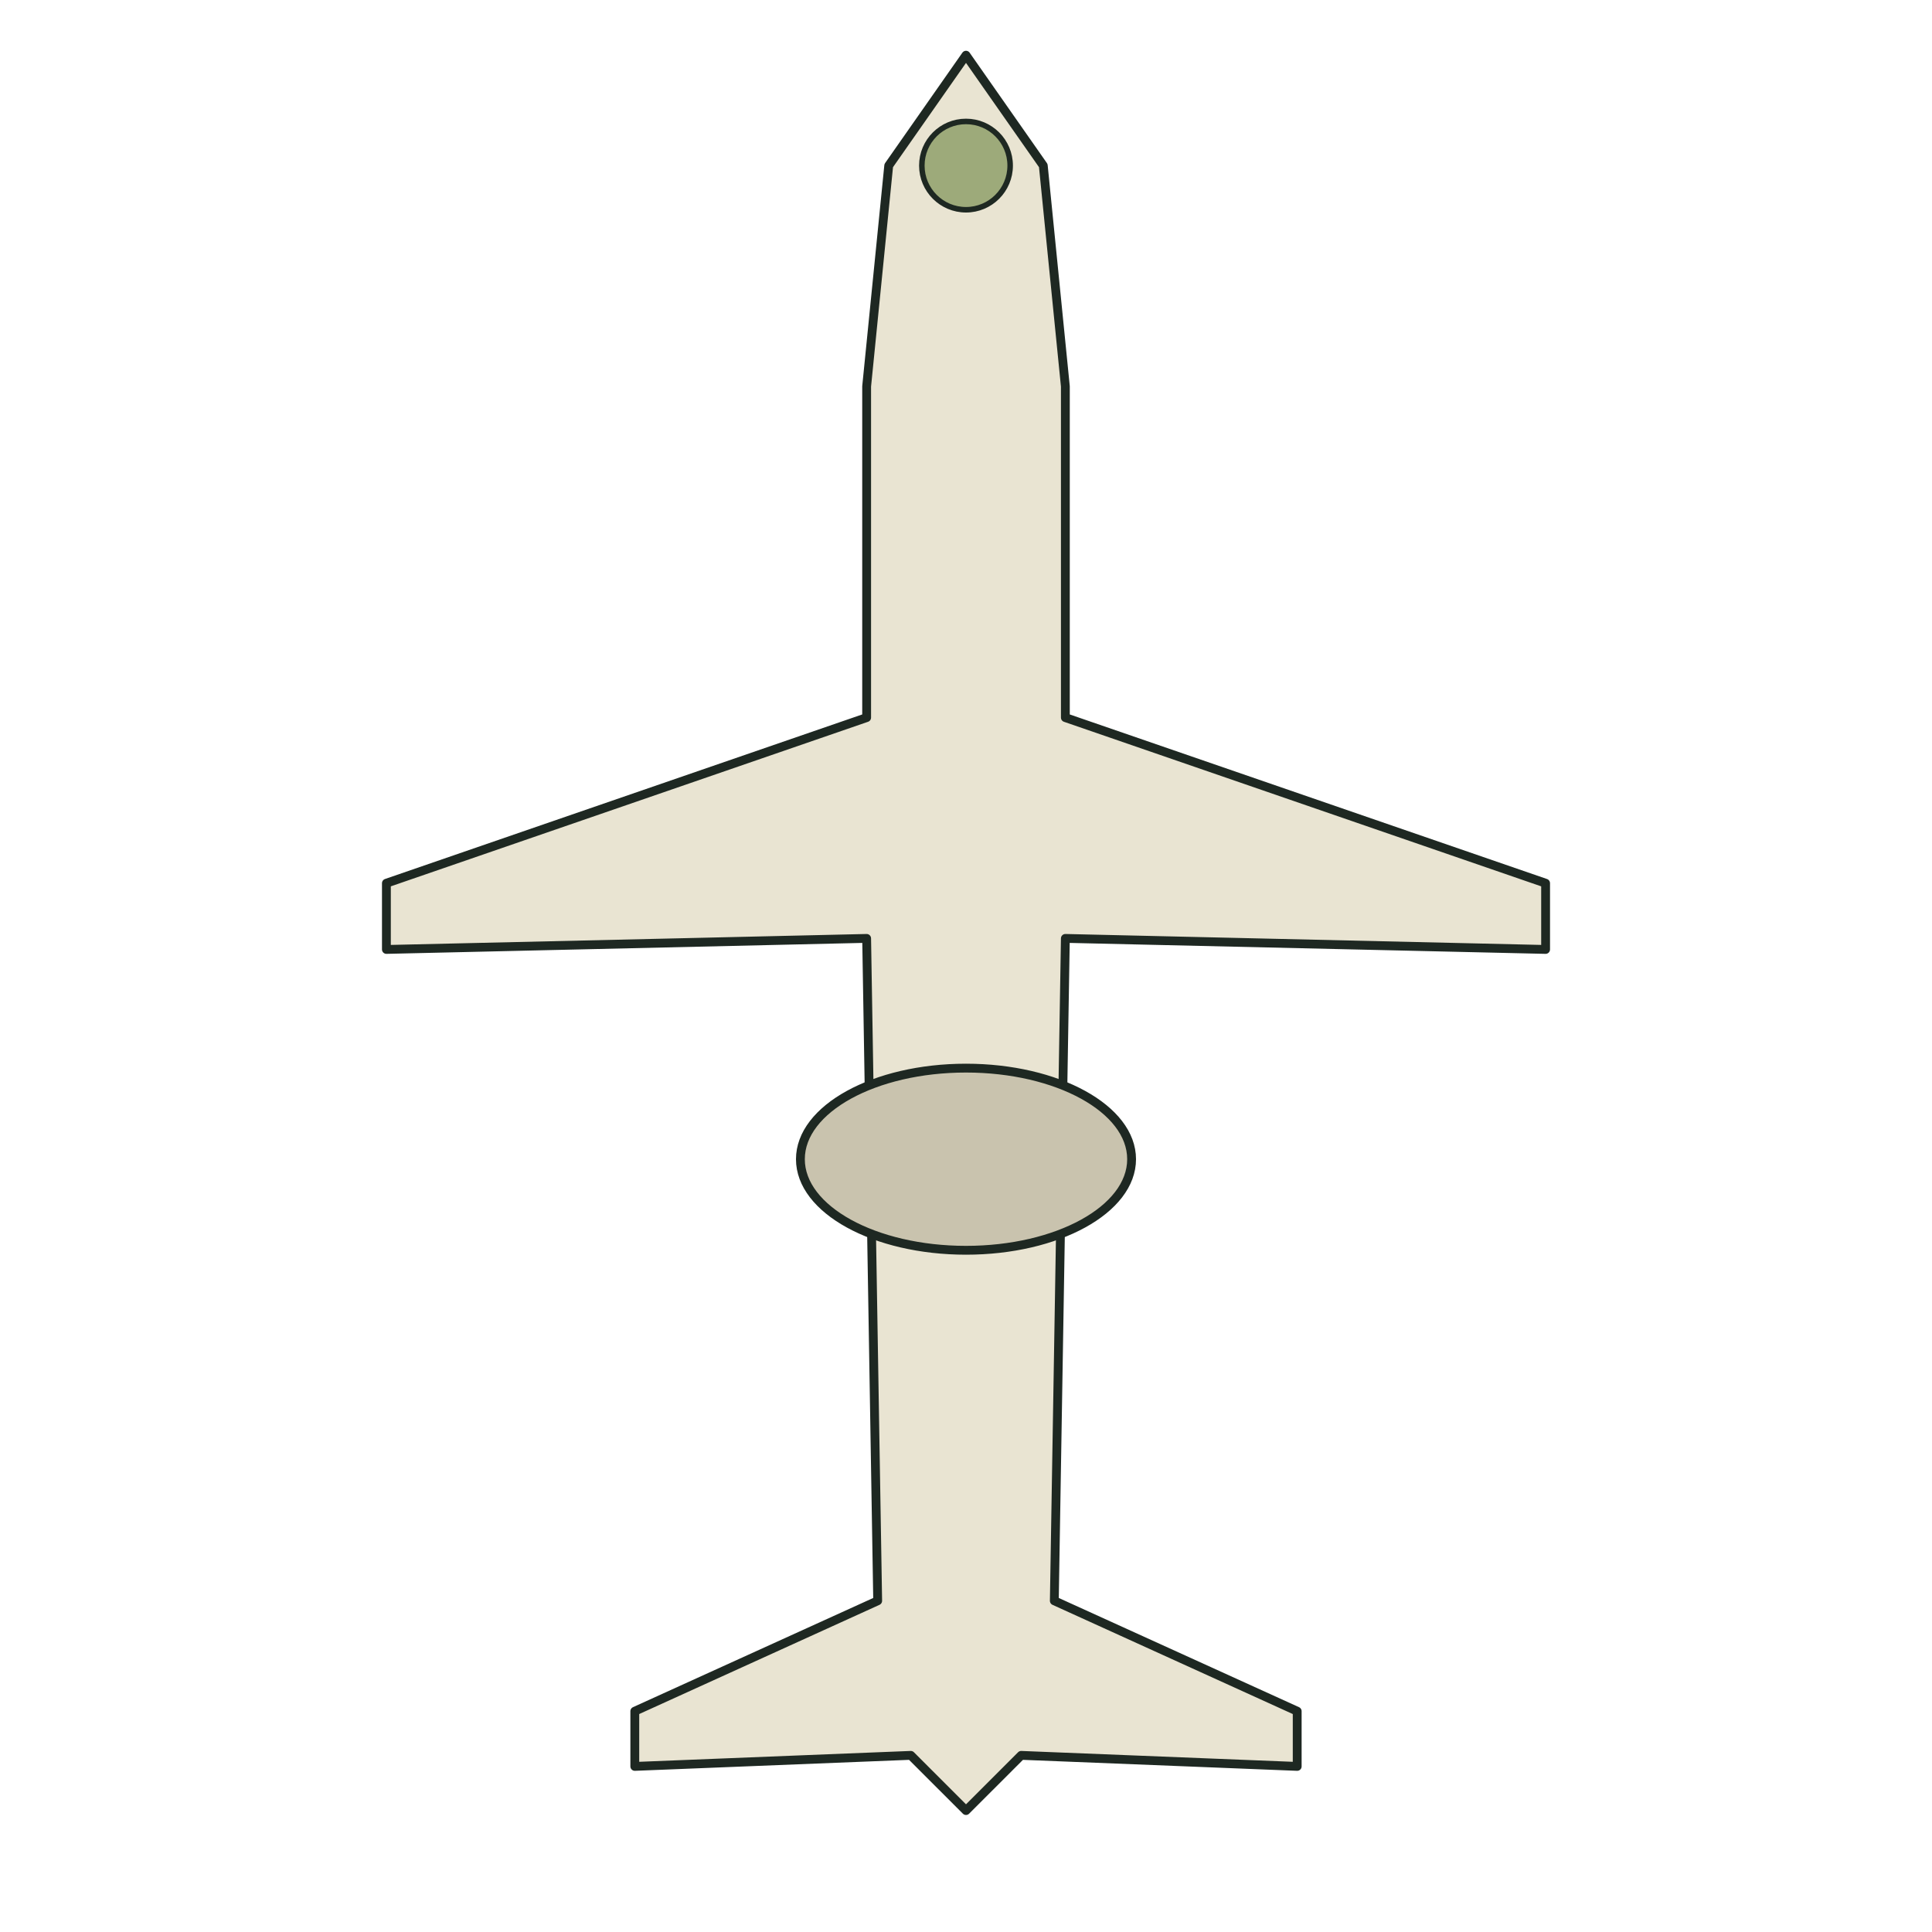
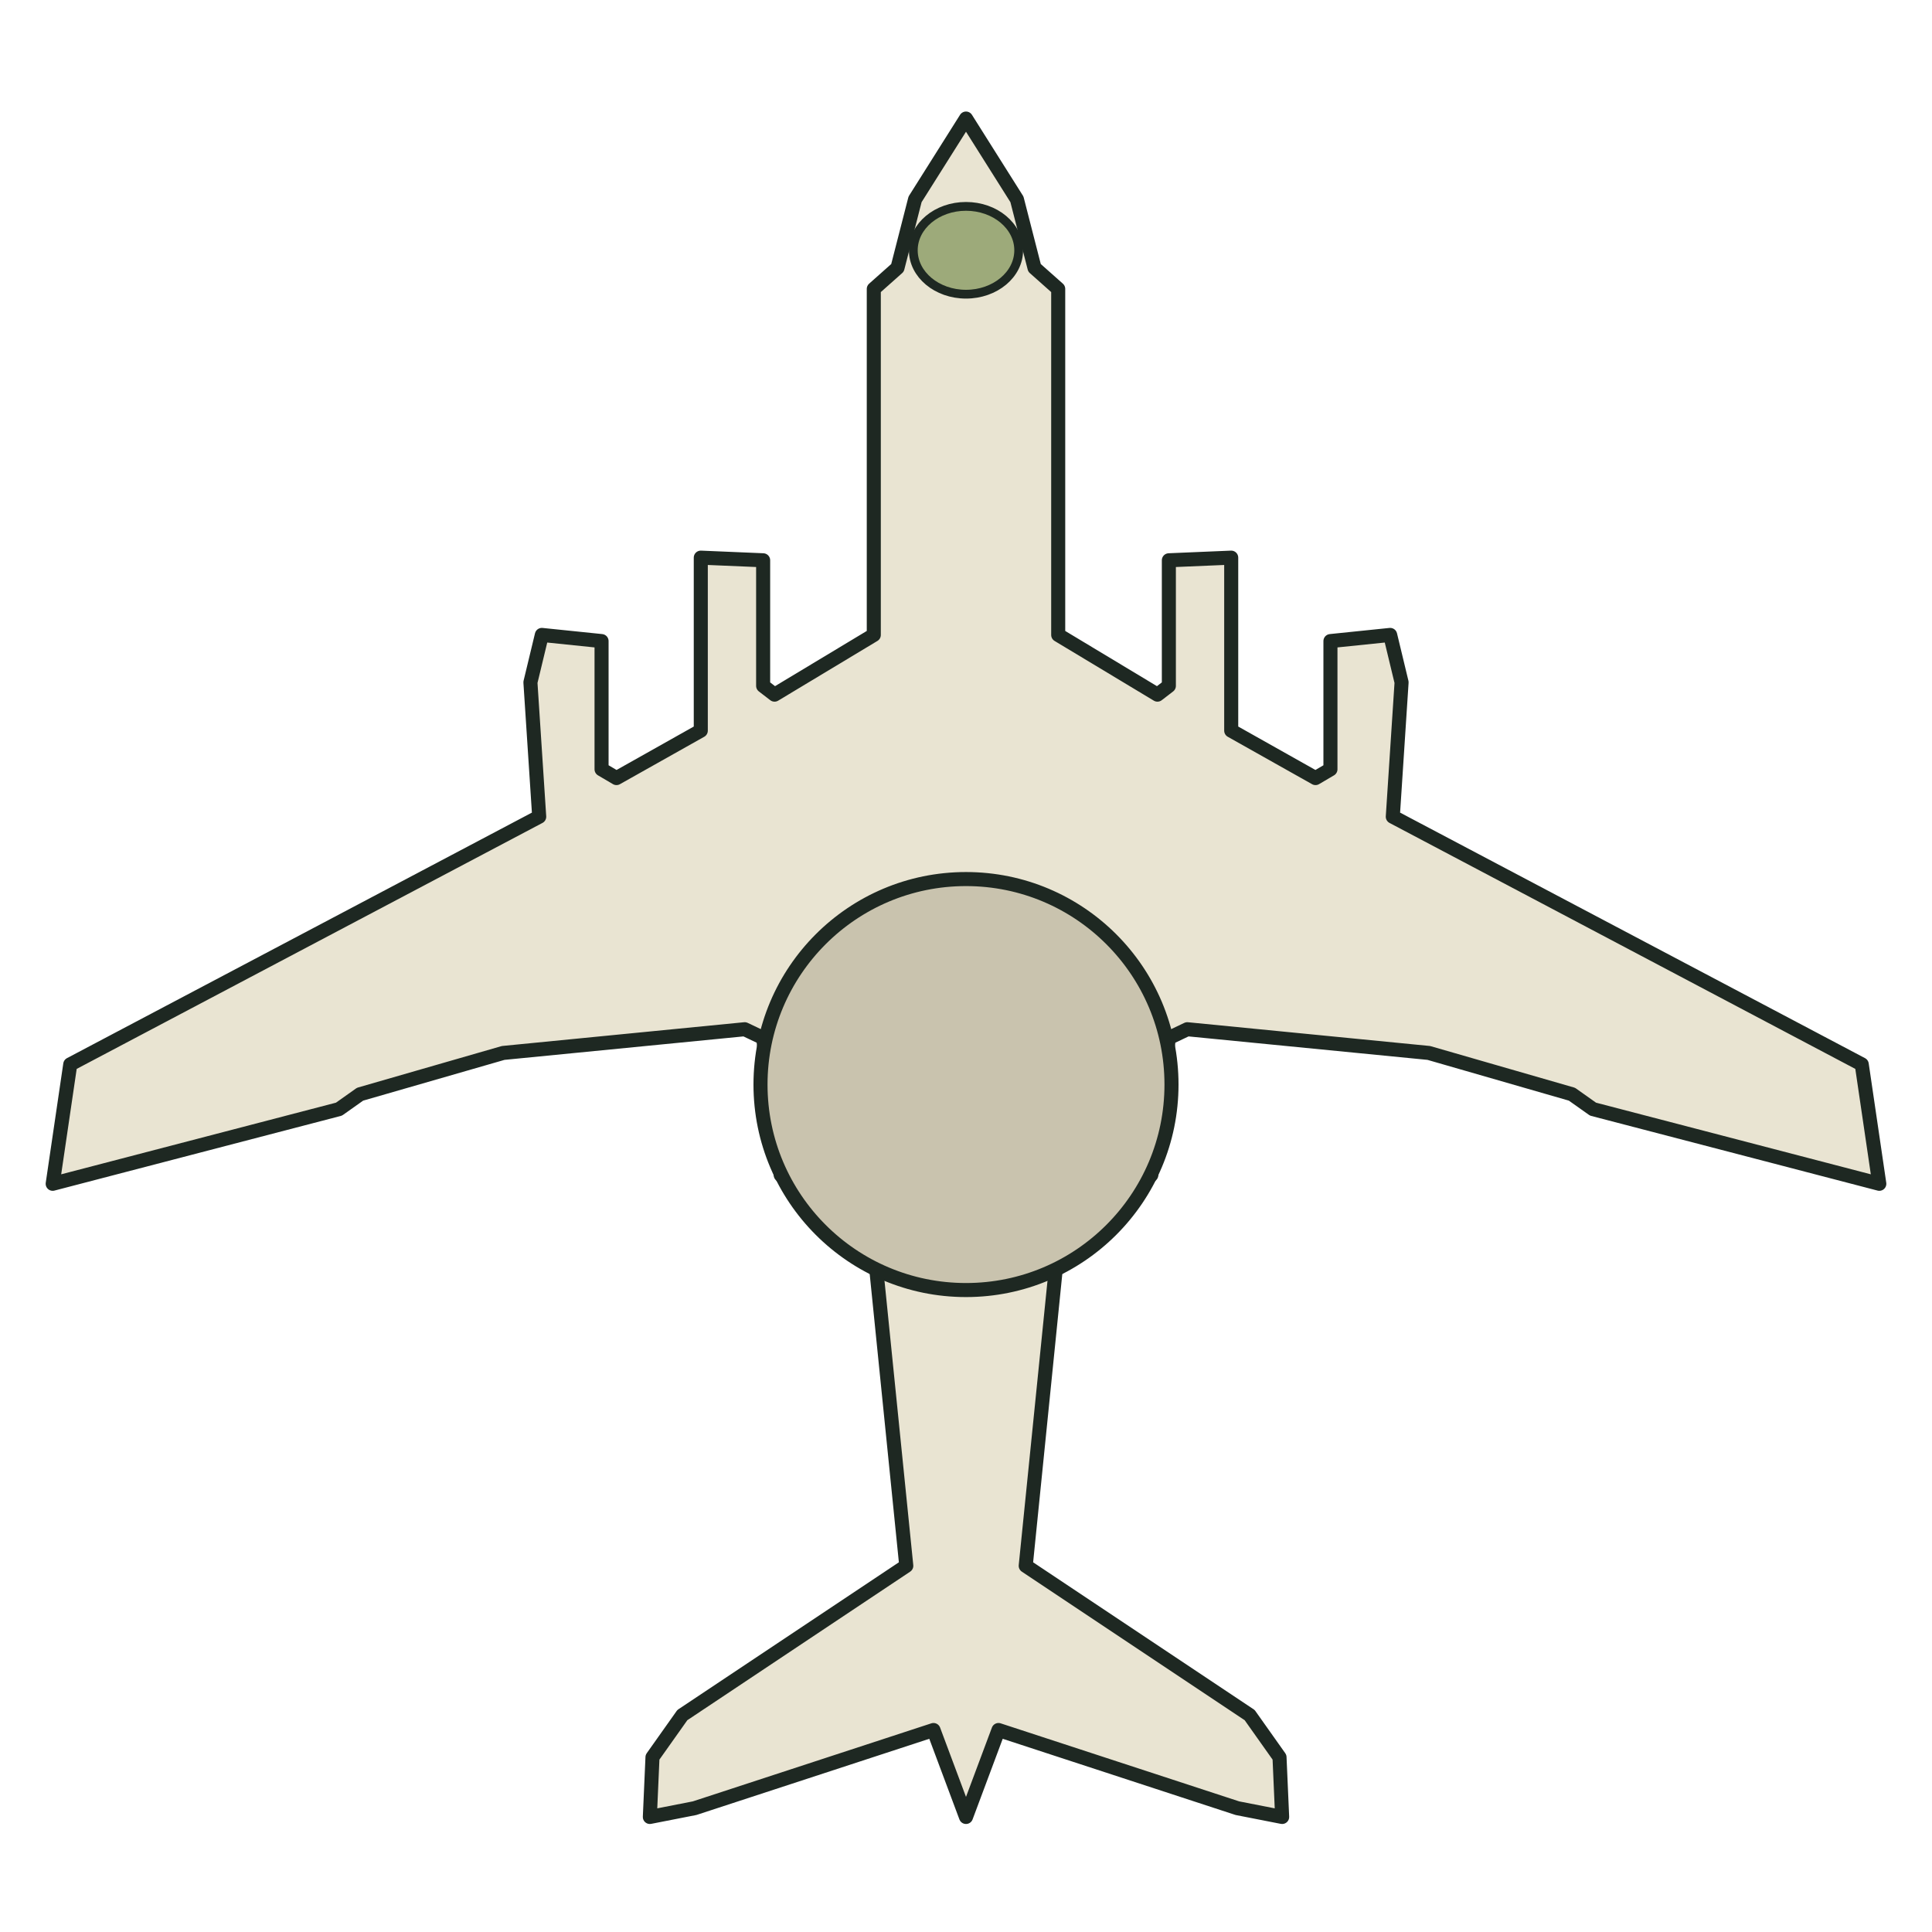
- <svg xmlns="http://www.w3.org/2000/svg" viewBox="-65 0 350 350" width="512" height="512" preserveAspectRatio="xMidYMid meet">
-   <polygon points="110,10 124,30 128,70 128,130 215,160 215,172 128,170 126,290 170,310 170,320 120,318 110,328 110,328 100,318 50,320 50,310 94,290 92,170 5,172 5,160 92,130 92,70 96,30 110,10" style="fill:#E9E4D2;stroke:#1E2822;stroke-width:1.6;stroke-linejoin:round" />
-   <ellipse cx="110" cy="210" rx="30" ry="16.5" style="fill:#C9C3AE;stroke:#1E2822;stroke-width:1.6" />
-   <ellipse cx="110" cy="30" rx="8" ry="8" style="fill:#9DAA7A;stroke:#1E2822;stroke-width:1" />
+ <svg xmlns="http://www.w3.org/2000/svg" viewBox="0 -3.5 220 220" width="512" height="512" preserveAspectRatio="xMidYMid meet">
+   <polygon points="110,10 115.8,19.2 117.8,27 120.5,29.4 120.5,68.8 131.8,75.6 133.1,74.6 133.1,60.3 140.2,60 140.2,79.7 149.8,85.1 151.5,84.1 151.5,69.5 158.3,68.8 159.6,74.2 158.6,89.5 212,117.7 214,131.3 181.4,122.8 179,121.1 162.7,116.4 135.2,113.7 133.1,114.7 131.1,130.3 120.2,141.2 116.8,174.8 142.3,191.8 145.7,196.6 146,203.4 140.9,202.4 113.7,193.5 110,203.4 110,203.4 106.3,193.5 79.1,202.4 74,203.4 74.3,196.6 77.7,191.8 103.2,174.8 99.8,141.2 88.9,130.3 86.9,114.7 84.8,113.7 57.3,116.4 41,121.1 38.6,122.8 6,131.3 8,117.7 61.4,89.5 60.4,74.2 61.7,68.8 68.5,69.5 68.5,84.1 70.2,85.1 79.8,79.7 79.8,60 86.9,60.3 86.9,74.6 88.2,75.6 99.5,68.8 99.5,29.4 102.2,27 104.2,19.2 110,10" style="fill:#E9E4D2;stroke:#1E2822;stroke-width:1.6;stroke-linejoin:round" />
+   <ellipse cx="110" cy="120" rx="23.4" ry="23.4" style="fill:#C9C3AE;stroke:#1E2822;stroke-width:1.6" />
+   <ellipse cx="110" cy="25" rx="6" ry="5" style="fill:#9DAA7A;stroke:#1E2822;stroke-width:1" />
</svg>
